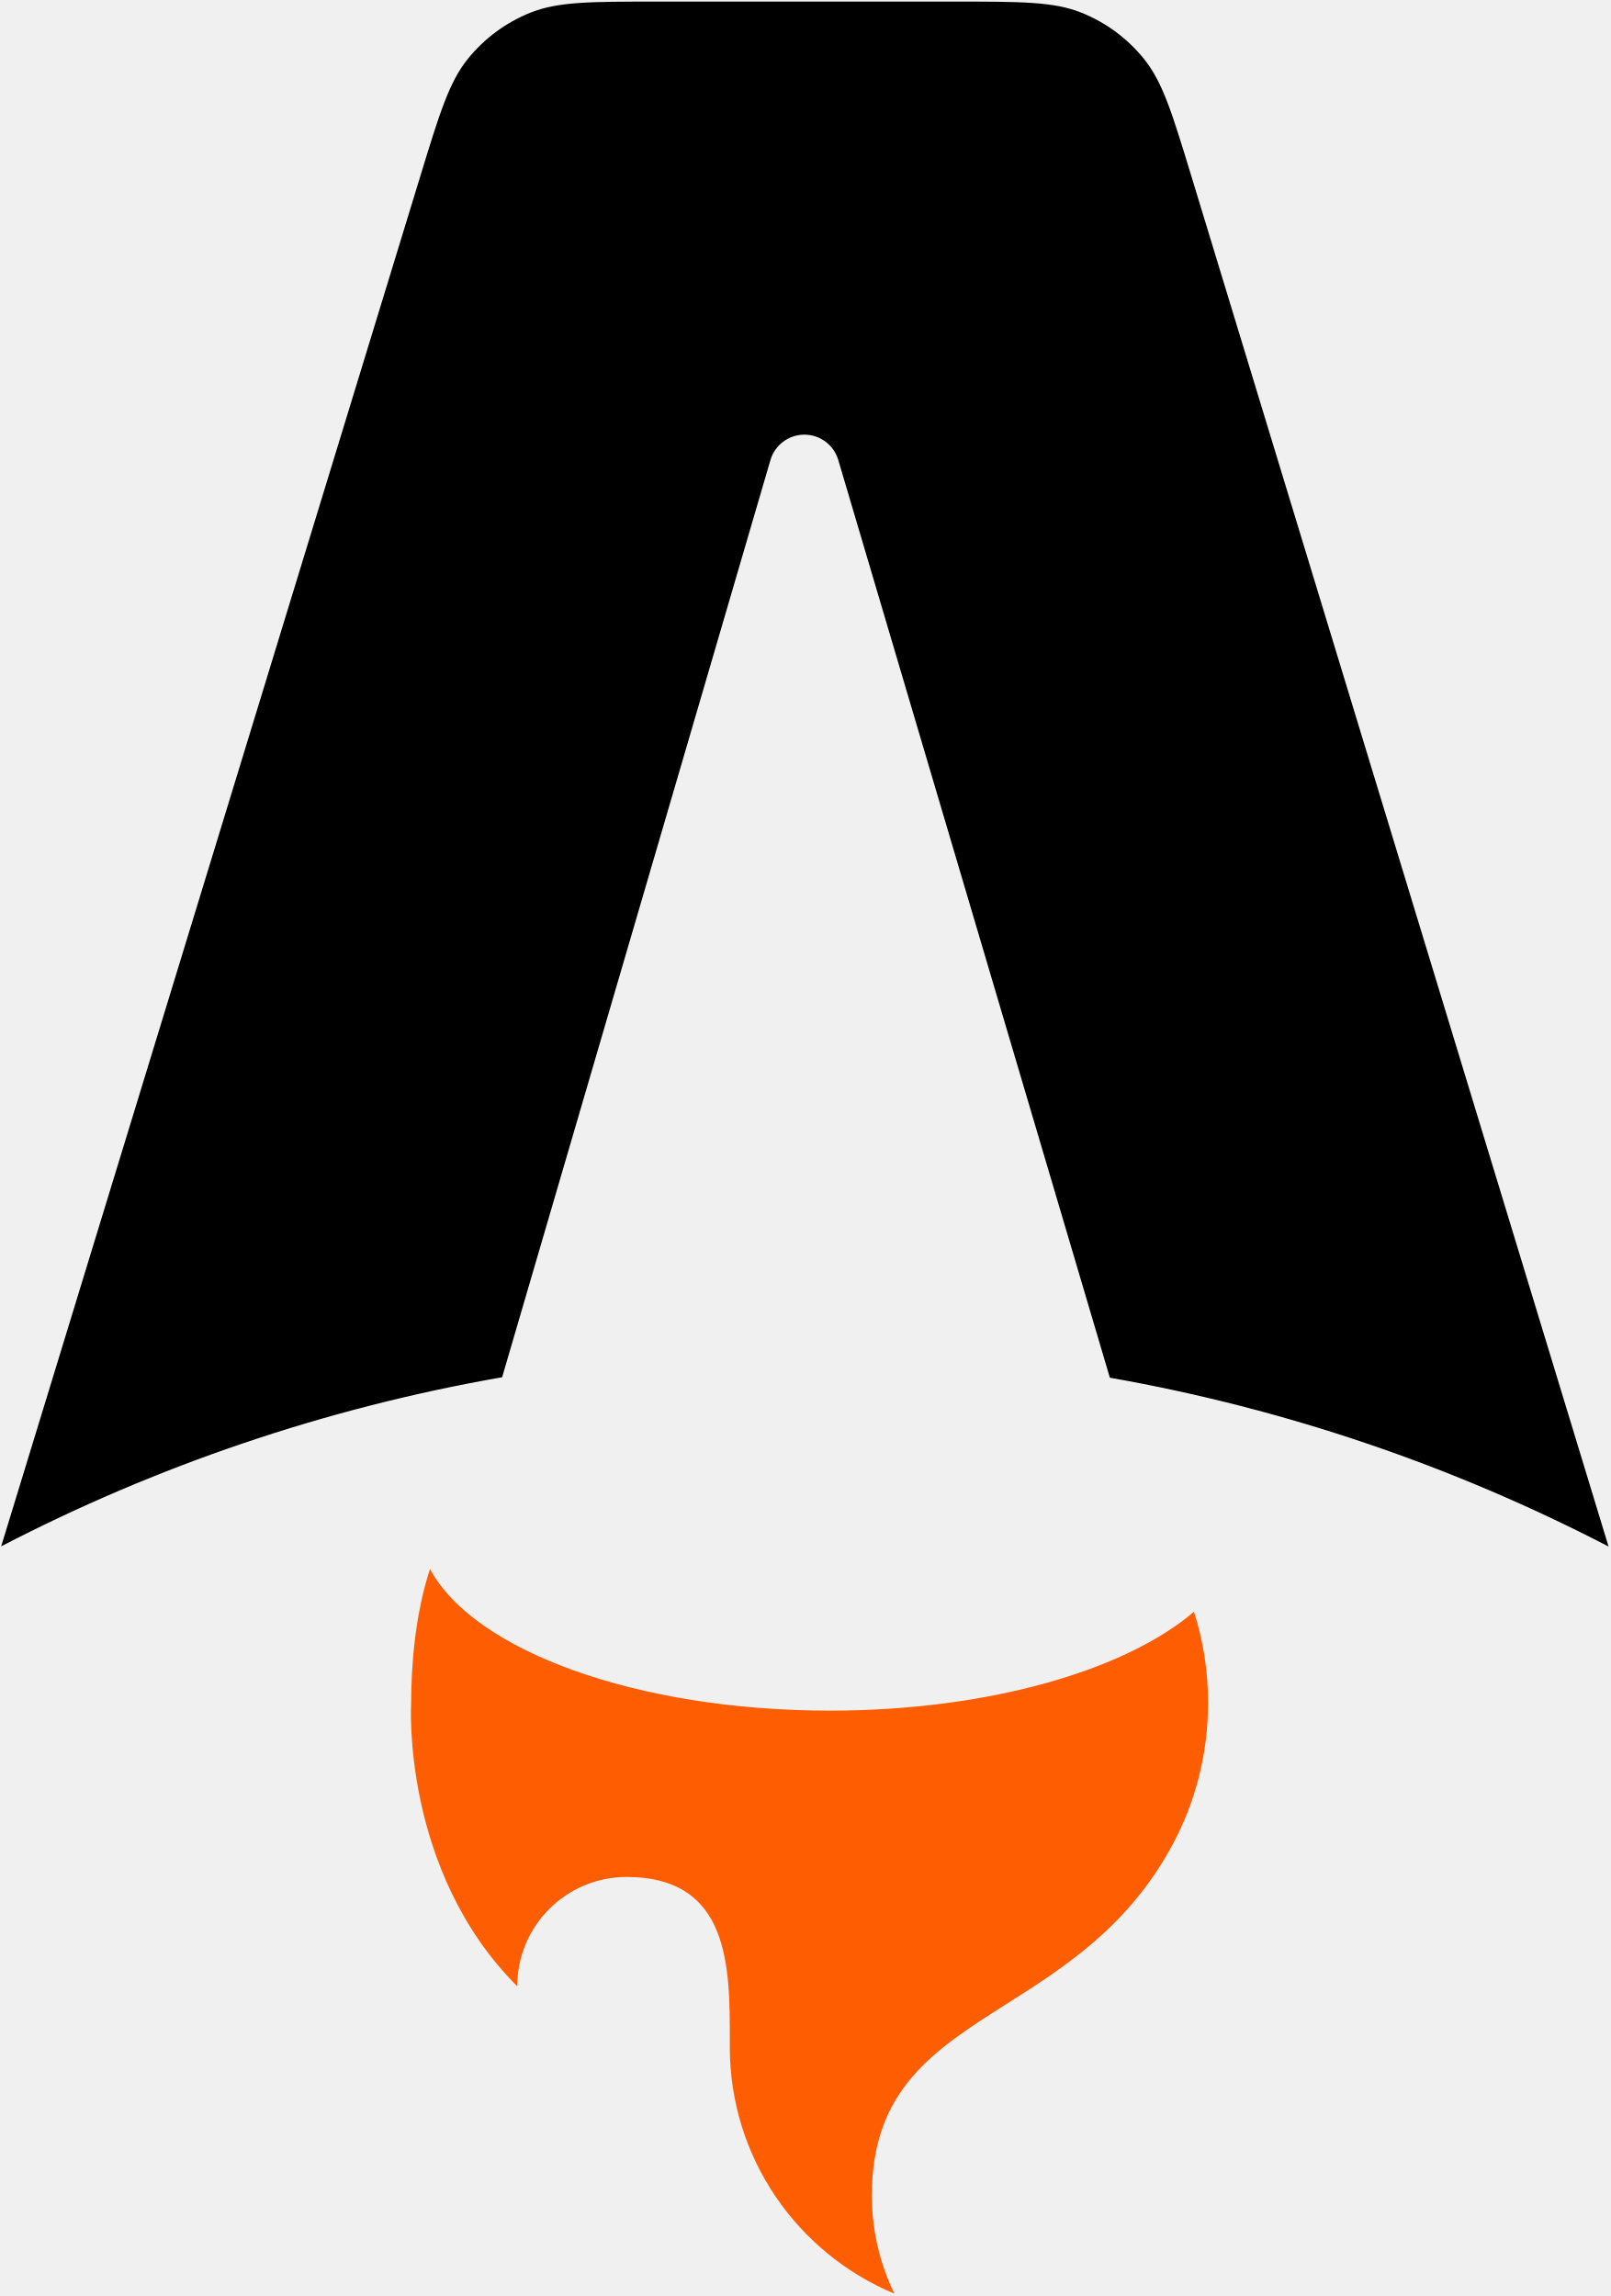
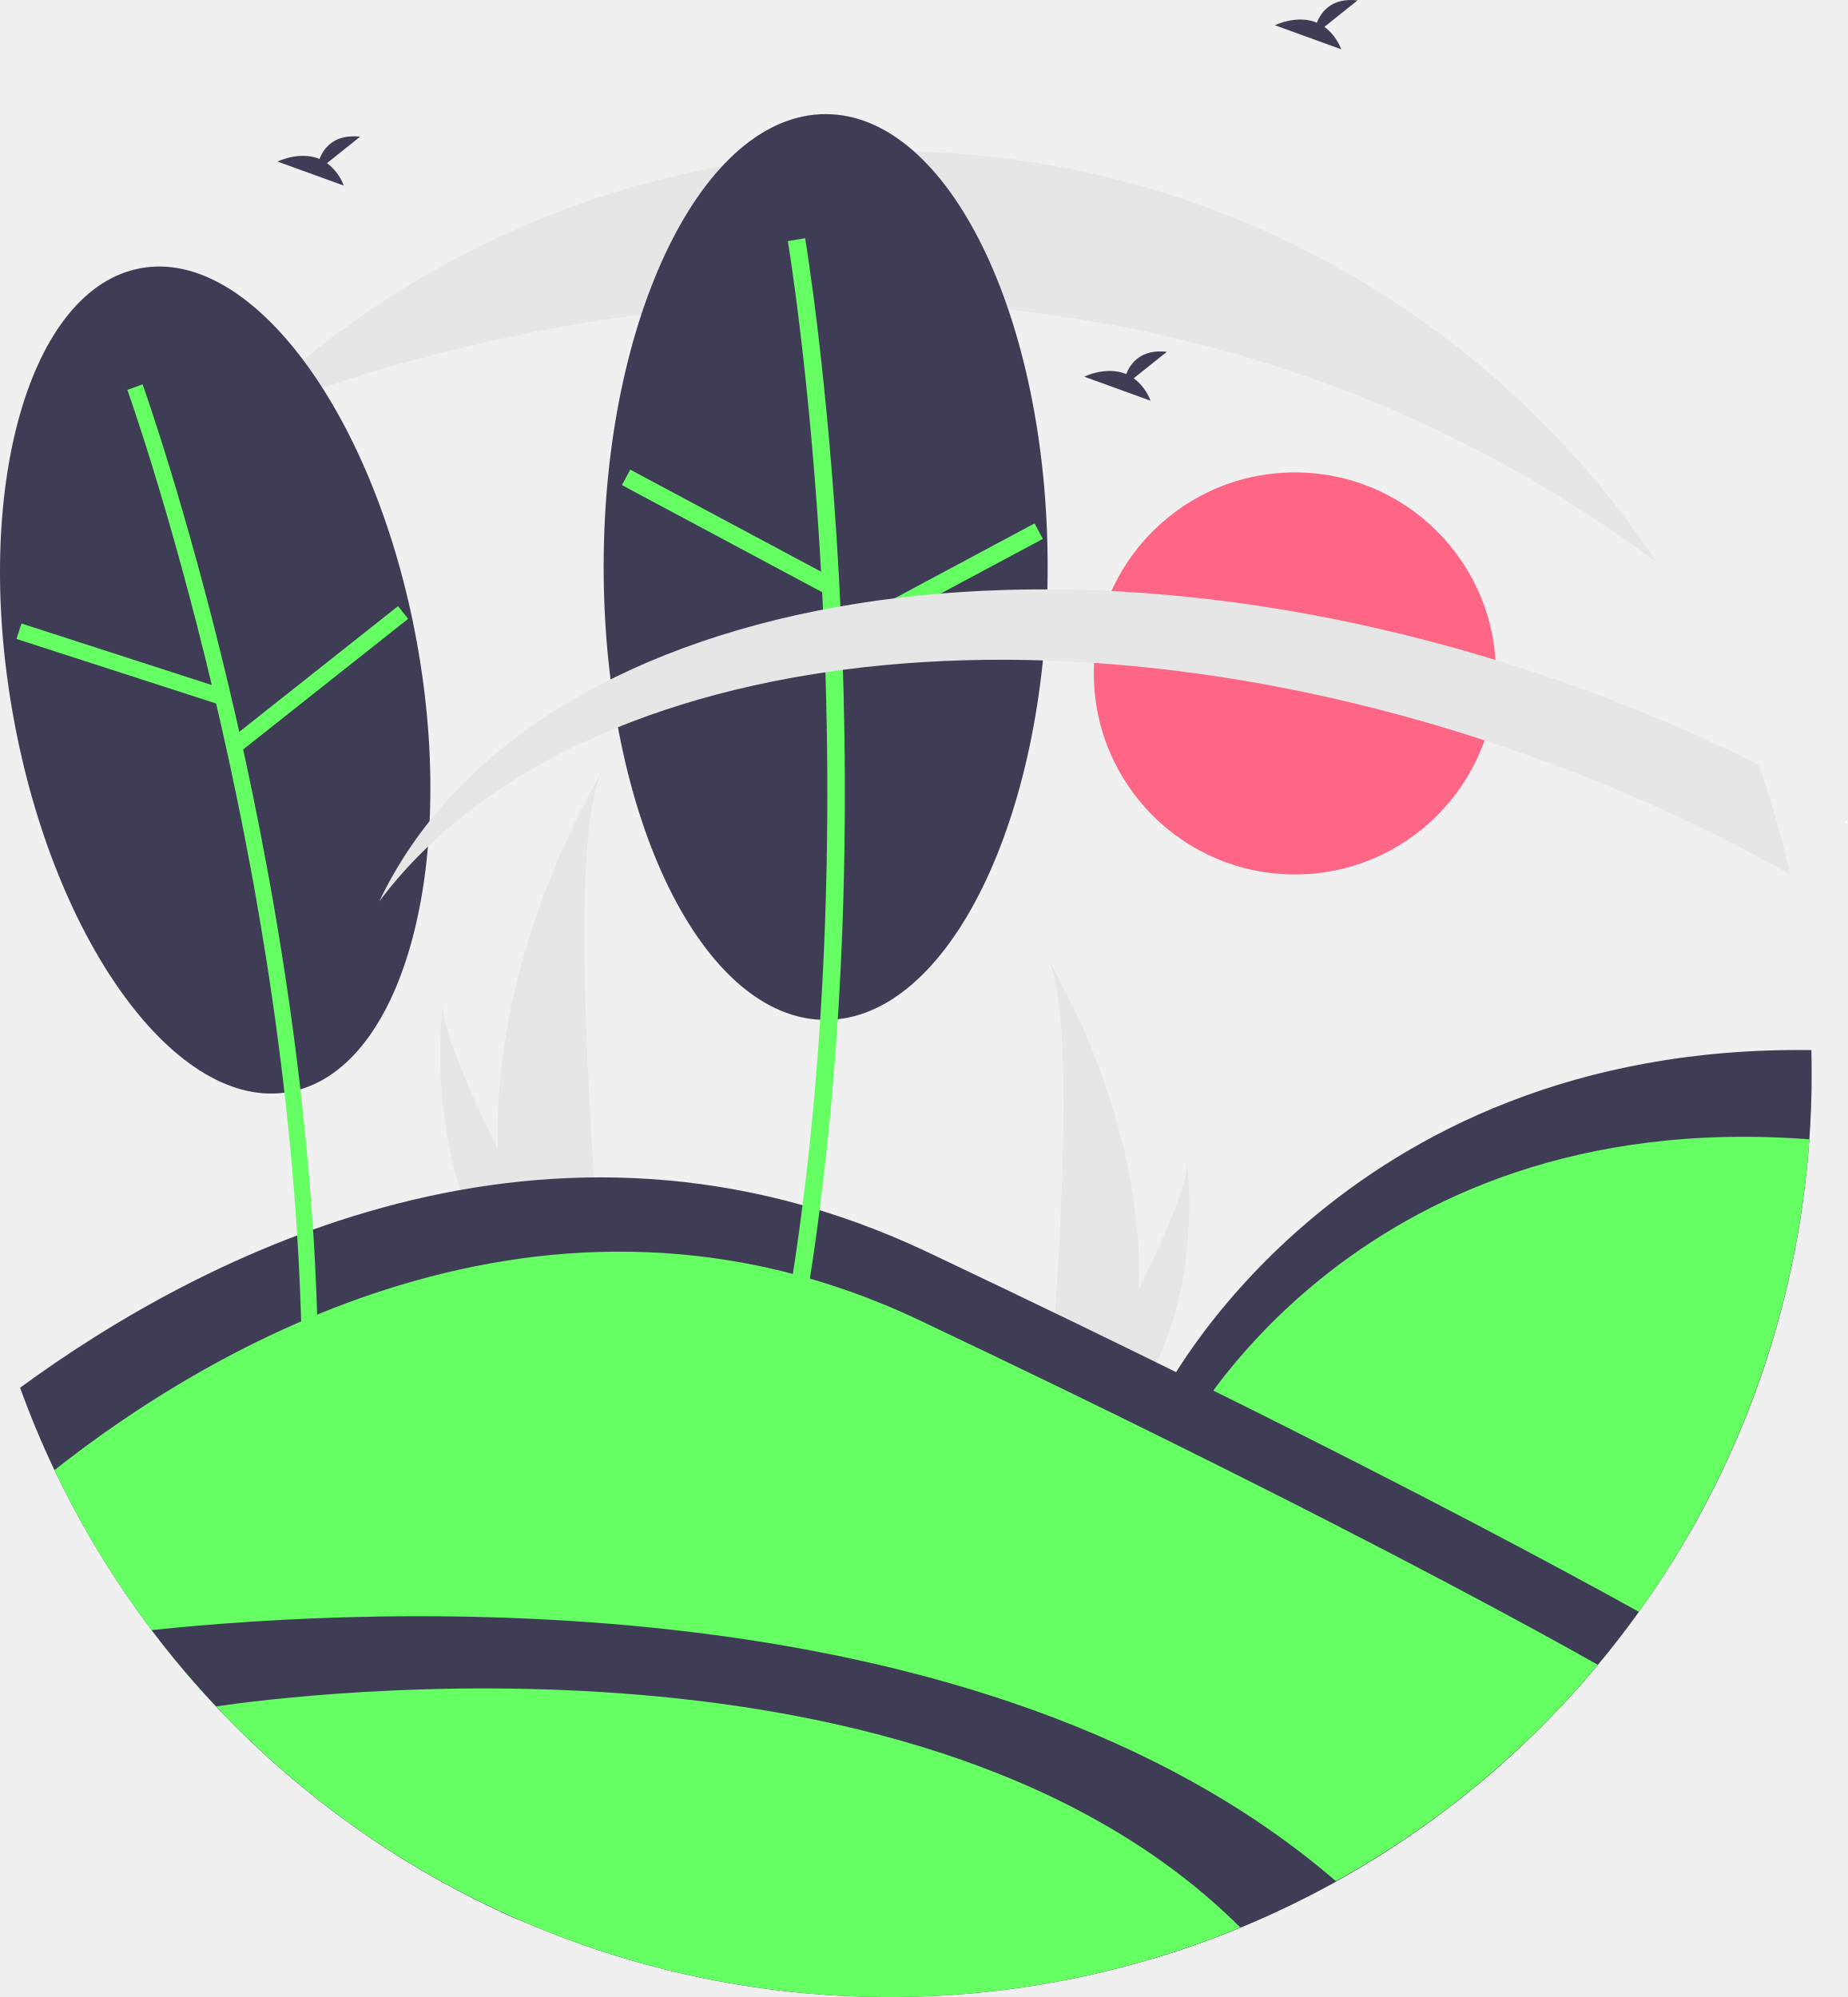
- <svg viewBox="0 0 627 894" fill="none">
-   <path fill-rule="evenodd" clip-rule="evenodd" d="M445.433 22.983C452.722 32.032 456.439 44.243 463.873 68.665L626.281 602.176C566.234 571.026 500.957 548.56 432.115 536.439L326.371 179.099C324.641 173.252 319.27 169.241 313.173 169.241C307.06 169.241 301.68 173.273 299.963 179.14L195.5 536.259C126.338 548.325 60.763 570.832 0.459 602.095L163.664 68.541C171.121 44.162 174.85 31.972 182.14 22.939C188.575 14.965 196.946 8.772 206.454 4.95C217.224 0.622 229.971 0.622 255.466 0.622H372.034C397.562 0.622 410.326 0.622 421.106 4.96C430.622 8.789 438.998 14.995 445.433 22.983Z" fill="currentColor" />
-   <path fill-rule="evenodd" clip-rule="evenodd" d="M464.867 627.566C438.094 650.46 384.655 666.073 323.101 666.073C247.551 666.073 184.229 642.553 167.426 610.921C161.419 629.05 160.072 649.798 160.072 663.052C160.072 663.052 156.114 728.134 201.38 773.401C201.38 749.896 220.435 730.842 243.939 730.842C284.226 730.842 284.181 765.99 284.144 794.506C284.143 795.36 284.142 796.209 284.142 797.051C284.142 840.333 310.595 877.436 348.215 893.075C342.596 881.518 339.444 868.54 339.444 854.825C339.444 813.545 363.679 798.175 391.845 780.311C414.255 766.098 439.155 750.307 456.315 718.629C465.268 702.101 470.352 683.17 470.352 663.052C470.352 650.68 468.43 638.757 464.867 627.566Z" fill="#FF5D01" />
+ <svg xmlns="http://www.w3.org/2000/svg" data-name="Layer 1" width="692.605" height="748.733" viewBox="0 0 692.605 748.733">
+   <circle cx="485.389" cy="252.49" r="75.365" fill="#ff6584" />
+   <path d="M945.818,384.315c.166-.03.291-.146.485-.117a6.426,6.426,0,0,0-.33-.954c-.24.327-.485.661-.699.953Z" transform="translate(-253.6974 -75.63348)" fill="#fff" />
+   <path d="M440.33,506.498a175.145,175.145,0,0,0,8.182,48.416c.114.364.233.722.353,1.086h30.533c-.033-.326-.065-.689-.098-1.086-2.036-23.404-13.773-165.851.261-190.21C478.333,366.68,437.963,432.132,440.33,506.498Z" transform="translate(-253.6974 -75.63348)" fill="#e6e6e6" />
+   <path d="M442.621,554.914c.255.364.521.727.793,1.086h22.905c-.174-.309-.375-.673-.608-1.086-3.784-6.83-14.984-27.248-25.381-48.416-11.173-22.748-21.423-46.358-20.56-54.903C419.504,453.522,411.773,512.275,442.621,554.914Z" transform="translate(-253.6974 -75.63348)" fill="#e6e6e6" />
+   <path d="M680.636,558.829a152.694,152.694,0,0,1-7.133,42.21c-.099.317-.204.629-.308.947h-26.619c.028-.284.057-.601.085-.947,1.775-20.404,12.008-144.591-.227-165.828C647.504,436.934,682.699,493.996,680.636,558.829Z" transform="translate(-253.6974 -75.63348)" fill="#e6e6e6" />
+   <path d="M678.638,601.039c-.222.317-.454.634-.691.947H657.979c.151-.27.327-.587.53-.947,3.299-5.954,13.063-23.755,22.127-42.21,9.741-19.832,18.677-40.416,17.924-47.866C698.792,512.644,705.532,563.865,678.638,601.039Z" transform="translate(-253.6974 -75.63348)" fill="#e6e6e6" />
+   <path d="M376.281,136.806l12.413-9.928c-9.643-1.064-13.606,4.195-15.227,8.358-7.534-3.128-15.735.972-15.735.972l24.837,9.017A18.795,18.795,0,0,0,376.281,136.806Z" transform="translate(-253.6974 -75.63348)" fill="#3f3d56" />
+   <path d="M750.165,85.701l12.413-9.928c-9.643-1.064-13.606,4.195-15.227,8.358-7.534-3.128-15.735.972-15.735.972L756.453,94.119A18.795,18.795,0,0,0,750.165,85.701Z" transform="translate(-253.6974 -75.63348)" fill="#3f3d56" />
+   <path d="M932.807,478.323q0,12.34-.86,24.478a344.112,344.112,0,0,1-63.922,177.14q-7.324,10.222-15.381,19.871a347.514,347.514,0,0,1-46.153,45.845L732.919,702.487,688.931,599.82s65.632-132.887,243.759-130.478Q932.802,473.817,932.807,478.323Z" transform="translate(-253.6974 -75.63348)" fill="#3f3d56" />
+   <path d="M931.947,502.801a346.077,346.077,0,0,1-129.289,245.967l-68.349-40.103-39.01-91.054S758.511,489.628,931.947,502.801Z" transform="translate(-253.6974 -75.63348)" fill="#65ff63" />
+   <path d="M868.025,679.941q-7.324,10.222-15.381,19.871a346.169,346.169,0,0,1-133.98,98.527q-15.795,6.512-32.333,11.485A378.838,378.838,0,0,1,446.085,794.571,347.292,347.292,0,0,1,274.114,626.824q-7.165-15.062-12.886-30.889c66.523-48.733,197.606-118.515,340.471-50.707Q660.977,573.363,707.56,596.519C786.365,635.582,838.813,663.743,868.025,679.941Z" transform="translate(-253.6974 -75.63348)" fill="#3f3d56" />
+   <path d="M852.644,699.812a346.28,346.28,0,0,1-578.53-72.988c55.558-43.935,183.7-122.888,324.326-56.152q54.247,25.746,96.86,46.939C778.117,658.658,829.132,686.554,852.644,699.812Z" transform="translate(-253.6974 -75.63348)" fill="#65ff63" />
+   <path d="M754.584,781.026a349.545,349.545,0,0,1-35.921,17.313A345.065,345.065,0,0,1,586.763,824.367,346.365,346.365,0,0,1,310.544,686.798C393.191,678.083,621.644,666.333,754.584,781.026Z" transform="translate(-253.6974 -75.63348)" fill="#3f3d56" />
+   <path d="M718.663,798.339a346.418,346.418,0,0,1-383.96-82.923C364.765,711,600.775,680.674,718.663,798.339Z" transform="translate(-253.6974 -75.63348)" fill="#65ff63" />
+   <path d="M874.765,286.428v.011C627.673,103.747,344.575,232.335,342.389,233.322v-.011a344.996,344.996,0,0,1,244.375-101.032C706.892,132.279,812.721,193.495,874.765,286.428Z" transform="translate(-253.6974 -75.63348)" fill="#e6e6e6" />
+   <ellipse cx="334.364" cy="330.602" rx="76.906" ry="156.919" transform="translate(-307.0527 -11.0592) rotate(-10.22048)" fill="#3f3d56" />
+   <path d="M372.949,584.638c-2.478-187.337-65.158-363.14-65.791-364.893l-5.716,2.062c.63,1.744,62.966,176.627,65.431,362.913Z" transform="translate(-253.6974 -75.63348)" fill="#65ff63" />
+   <rect x="295.289" y="285.001" width="6.078" height="78.867" transform="translate(-355.8607 432.8235) rotate(-72.07888)" fill="#65ff63" />
+   <rect x="334.438" y="326.719" width="78.87" height="6.078" transform="matrix(0.78393, -0.62085, 0.62085, 0.78393, -377.6451, 227.7381)" fill="#65ff63" />
+   <ellipse cx="309.499" cy="212.589" rx="83.219" ry="169.801" fill="#3f3d56" />
+   <path d="M555.512,566.159c33.33-199.975.336-399.227-.002-401.215l-6.483,1.098c.336,1.978,33.141,200.183-.002,399.037Z" transform="translate(-253.6974 -75.63348)" fill="#65ff63" />
+   <rect x="522.717" y="232.065" width="6.577" height="85.341" transform="translate(-218.0412 533.346) rotate(-61.8584)" fill="#65ff63" />
+   <rect x="562.76" y="291.621" width="85.344" height="6.577" transform="translate(-321.2135 244.9751) rotate(-28.15796)" fill="#65ff63" />
+   <path d="M924.676,403.403a634.407,634.407,0,0,0-95.374-43.606c-182.14-65.907-362.751-40.506-433.446,53.817,55.017-115.553,251.327-151.888,449.432-80.206a646.926,646.926,0,0,1,67.585,28.872A343.542,343.542,0,0,1,924.676,403.403Z" transform="translate(-253.6974 -75.63348)" fill="#e6e6e6" />
+   <path d="M678.684,217.456l12.413-9.928c-9.643-1.064-13.606,4.195-15.227,8.358-7.534-3.128-15.735.972-15.735.972l24.837,9.017A18.795,18.795,0,0,0,678.684,217.456Z" transform="translate(-253.6974 -75.63348)" fill="#3f3d56" />
</svg>
